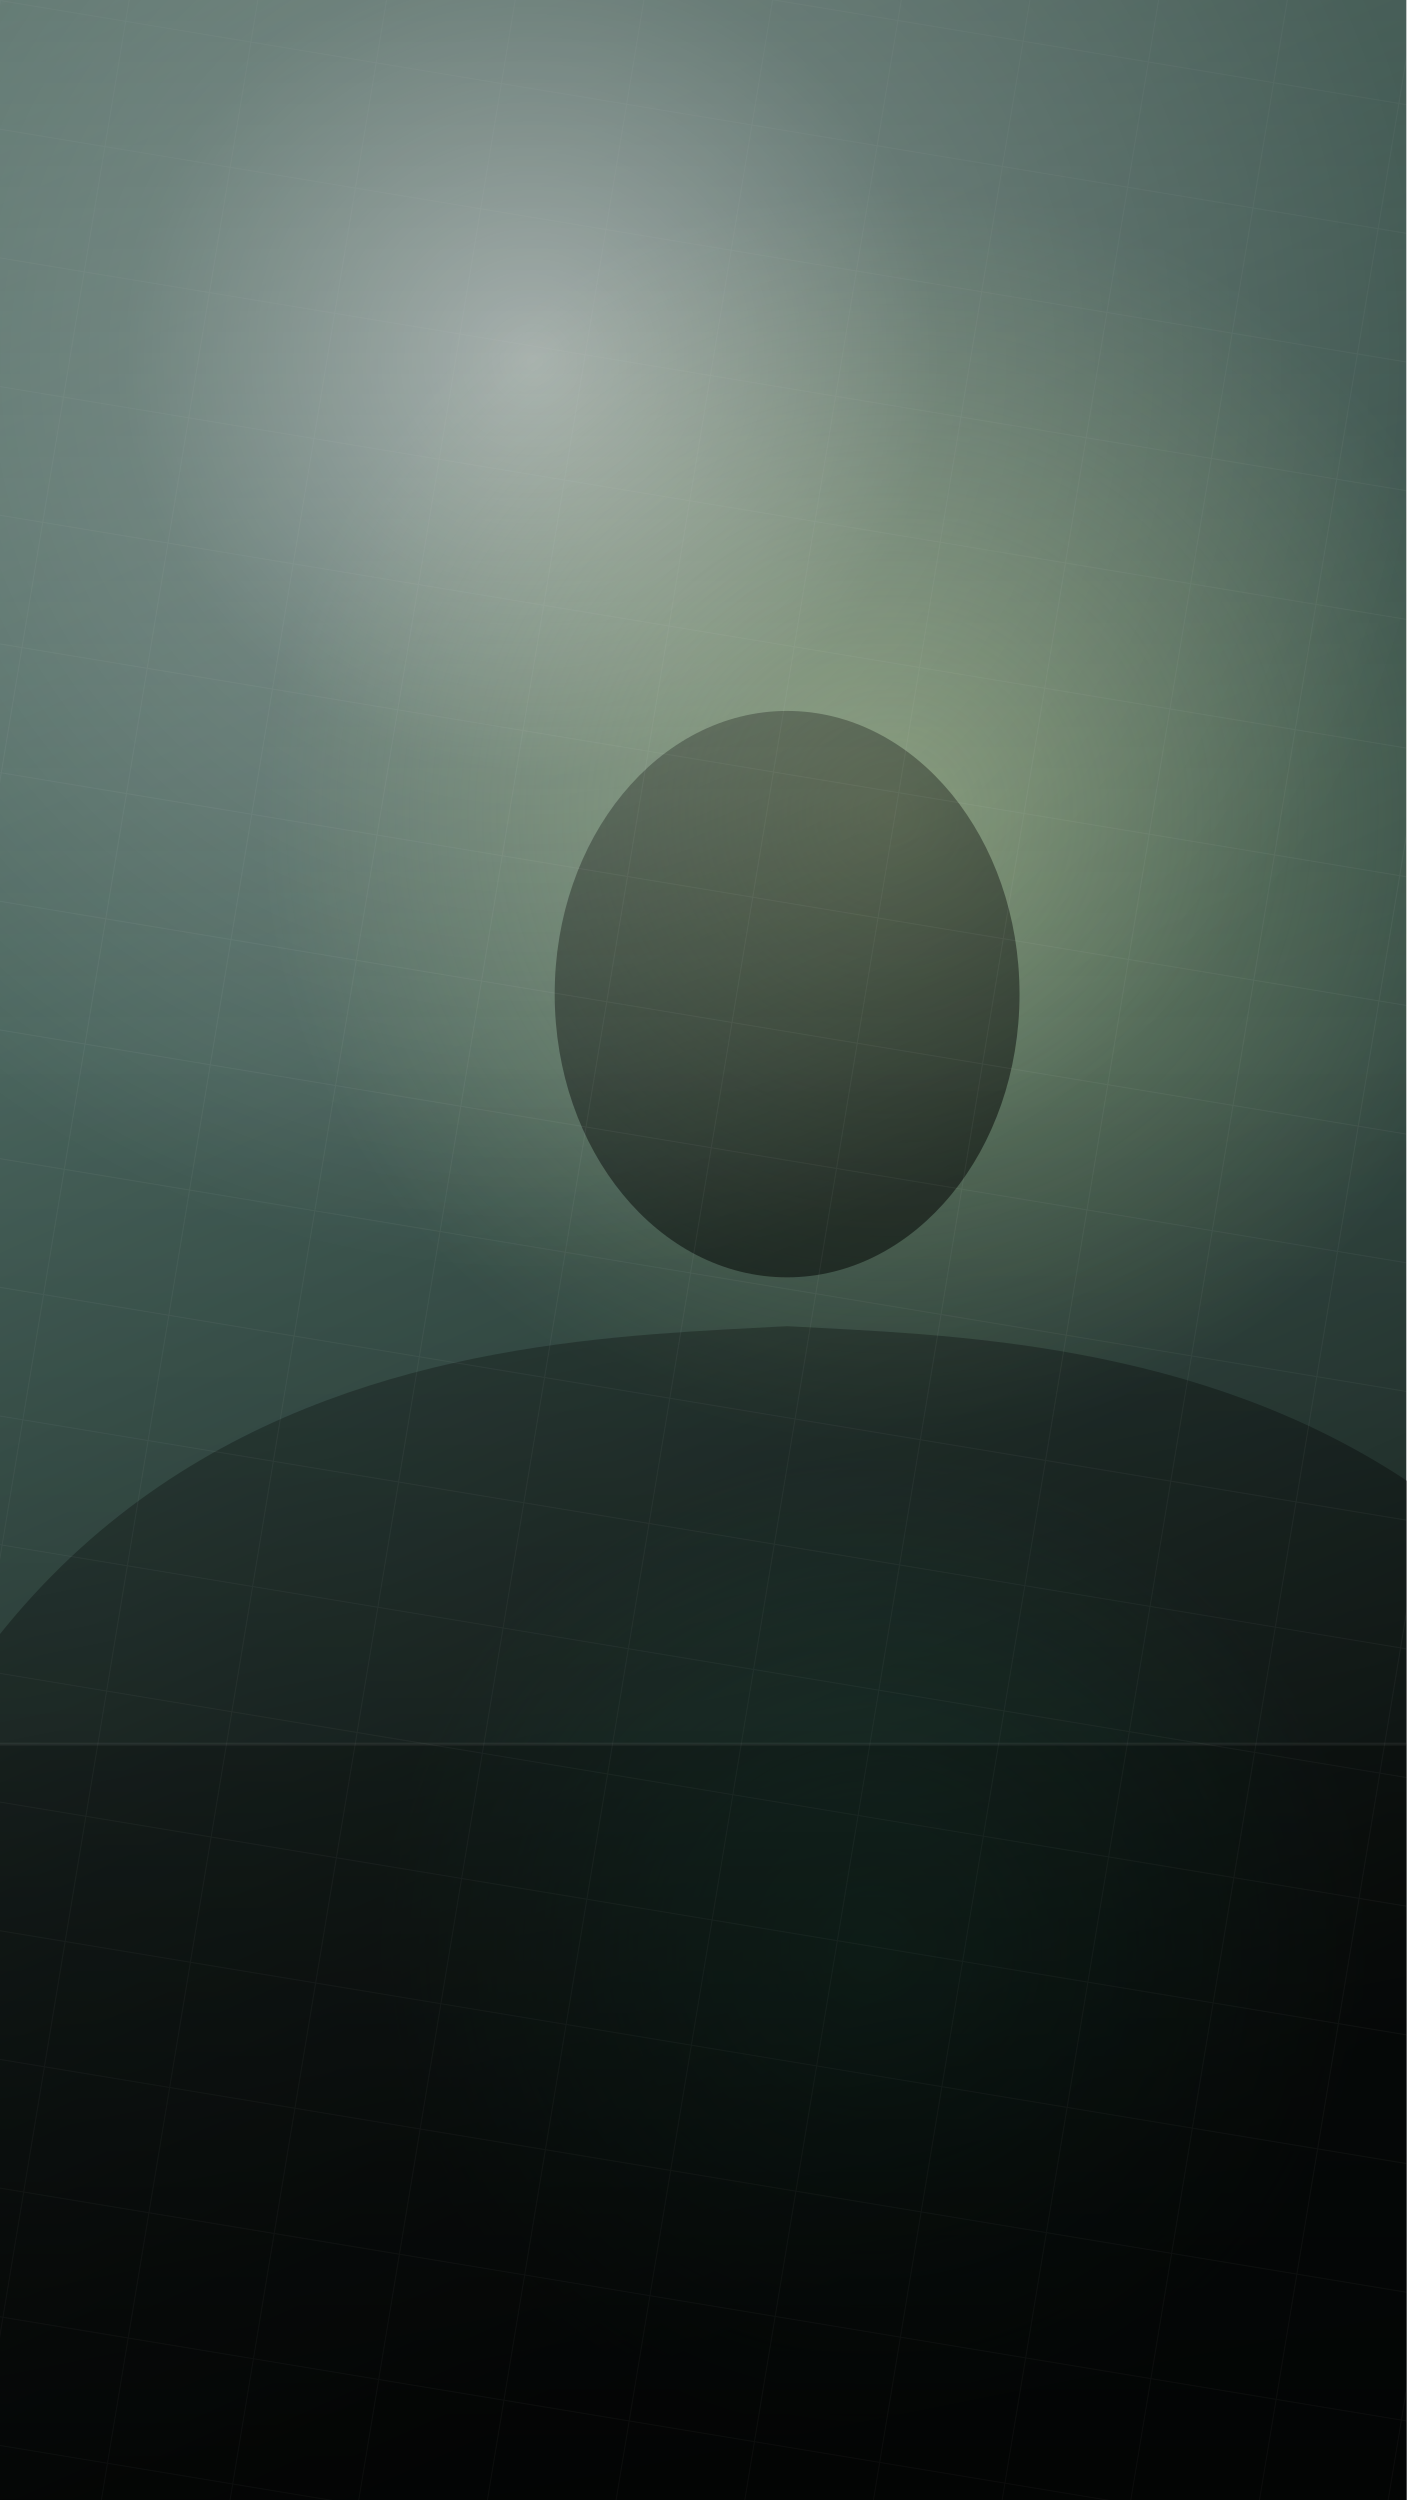
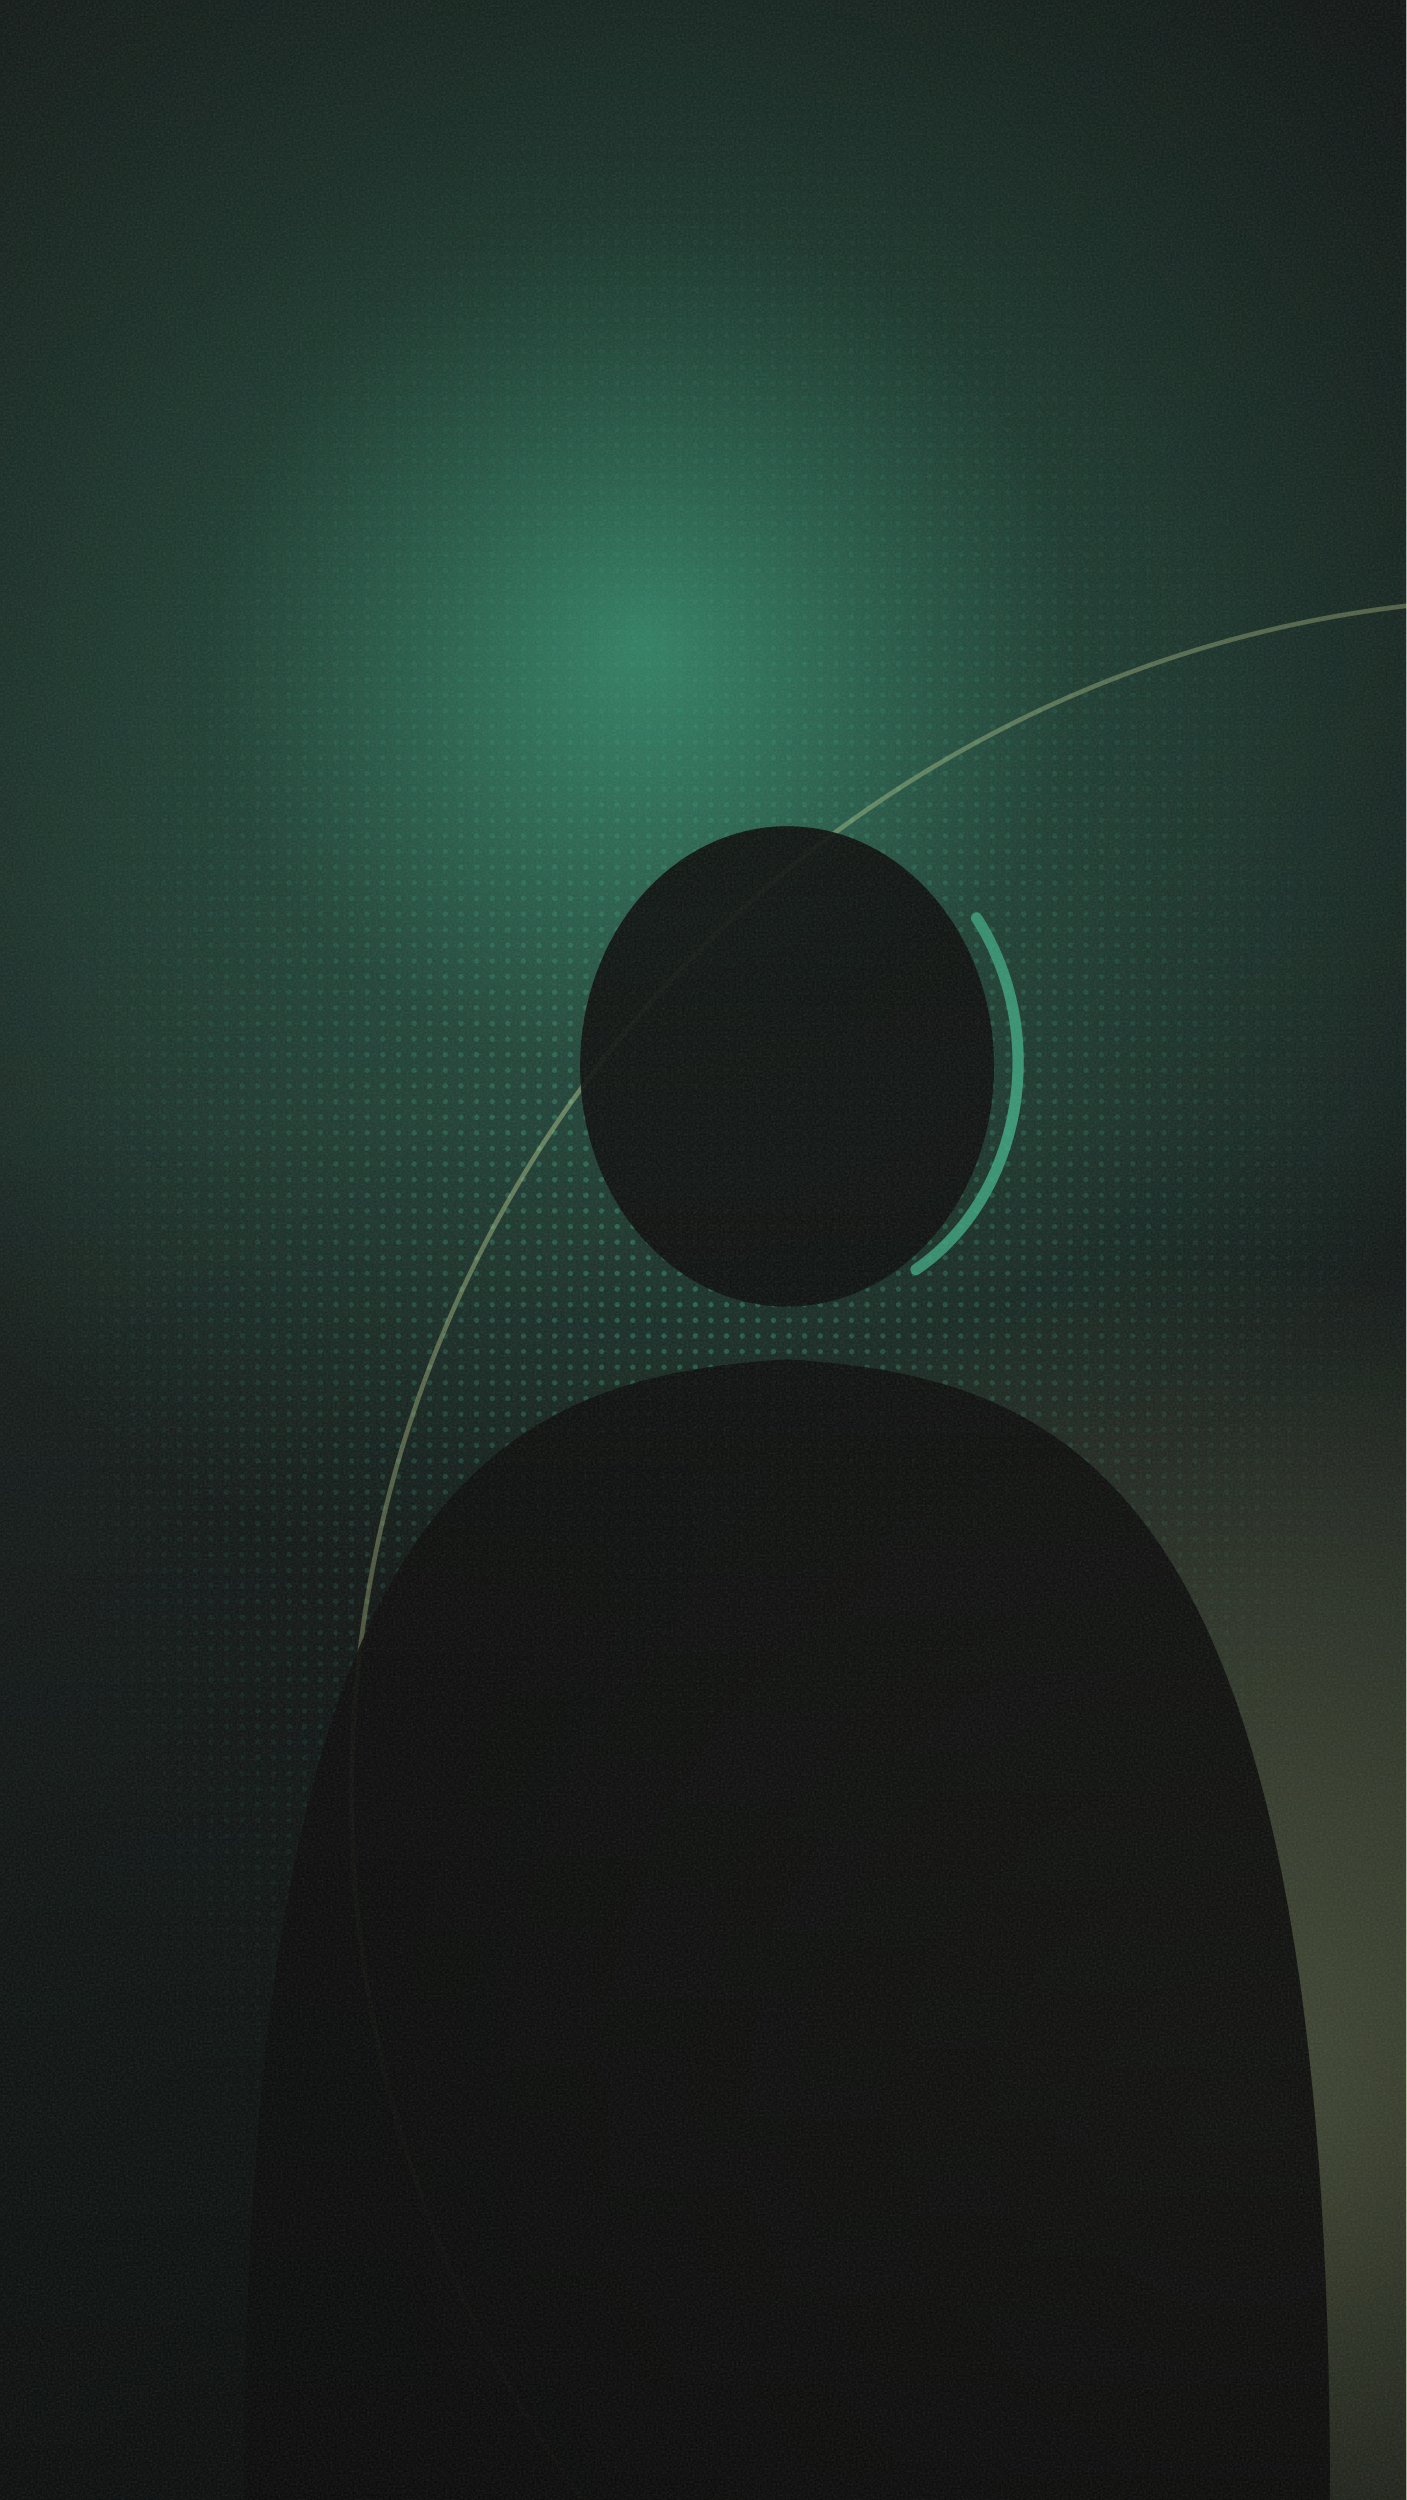
<svg xmlns="http://www.w3.org/2000/svg" width="720" height="1280" viewBox="0 0 720 1280">
  <defs>
-     <linearGradient id="wall" x1="0" y1="0" x2="0.25" y2="1">
-       <stop offset="0" stop-color="#6f8f86" />
-       <stop offset="0.55" stop-color="#3b544d" />
-       <stop offset="1" stop-color="#141d1a" />
+     <linearGradient id="a8157bg" x1="0" y1="0" x2="0.35" y2="1">
+       <stop offset="0" stop-color="#18211e" />
+       <stop offset="1" stop-color="#0d1412" />
    </linearGradient>
-     <linearGradient id="floor" x1="0" y1="0" x2="0" y2="1">
-       <stop offset="0" stop-color="#000000" stop-opacity="0.22" />
-       <stop offset="1" stop-color="#000000" stop-opacity="0.5" />
-     </linearGradient>
-     <radialGradient id="key">
-       <stop offset="0" stop-color="#ffffff" stop-opacity="0.62" />
-       <stop offset="0.45" stop-color="#ffffff" stop-opacity="0.2" />
-       <stop offset="1" stop-color="#ffffff" stop-opacity="0" />
+     <radialGradient id="a8157key">
+       <stop offset="0" stop-color="#3fae86" stop-opacity="0.85" />
+       <stop offset="0.45" stop-color="#3fae86" stop-opacity="0.28" />
+       <stop offset="1" stop-color="#3fae86" stop-opacity="0" />
    </radialGradient>
-     <radialGradient id="rim">
-       <stop offset="0" stop-color="#ecfdad" stop-opacity="0.34" />
+     <radialGradient id="a8157wash">
+       <stop offset="0" stop-color="#ecfdad" stop-opacity="0.4" />
      <stop offset="1" stop-color="#ecfdad" stop-opacity="0" />
    </radialGradient>
-     <radialGradient id="kiss">
-       <stop offset="0" stop-color="#3fae86" stop-opacity="0.3" />
-       <stop offset="1" stop-color="#3fae86" stop-opacity="0" />
+     <radialGradient id="a8157dotmask">
+       <stop offset="0" stop-color="#fff" stop-opacity="0.9" />
+       <stop offset="1" stop-color="#fff" stop-opacity="0" />
    </radialGradient>
-     <linearGradient id="subject" x1="0" y1="0" x2="0.35" y2="1">
-       <stop offset="0" stop-color="#000000" stop-opacity="0.24" />
-       <stop offset="1" stop-color="#000000" stop-opacity="0.5" />
+     <mask id="a8157dm">
+       <rect width="720" height="1280" fill="url(#a8157dotmask)" />
+     </mask>
+     <pattern id="a8157dots" width="8" height="8" patternUnits="userSpaceOnUse">
+       <circle cx="4" cy="4" r="1.36" fill="#3fae86" fill-opacity="0.5" />
+     </pattern>
+     <linearGradient id="a8157vig" x1="0" y1="0" x2="0" y2="1">
+       <stop offset="0" stop-color="#000" stop-opacity="0.4" />
+       <stop offset="0.45" stop-color="#000" stop-opacity="0" />
+       <stop offset="1" stop-color="#000" stop-opacity="0.55" />
    </linearGradient>
-     <linearGradient id="vig" x1="0" y1="0" x2="0" y2="1">
-       <stop offset="0" stop-color="#000000" stop-opacity="0.2" />
-       <stop offset="0.42" stop-color="#000000" stop-opacity="0" />
-       <stop offset="1" stop-color="#000000" stop-opacity="0.34" />
-     </linearGradient>
-     <pattern id="grain" width="65" height="65" patternUnits="userSpaceOnUse" patternTransform="rotate(9.4)">
-       <path d="M0 0H65M0 0V65" stroke="#ffffff" stroke-opacity="0.045" stroke-width="1" />
-     </pattern>
+     <filter id="a8157grain" x="0" y="0" width="100%" height="100%">
+       <feTurbulence type="fractalNoise" baseFrequency="0.9" numOctaves="2" seed="10" result="n" />
+       <feColorMatrix in="n" type="saturate" values="0" />
+     </filter>
  </defs>
-   <rect width="720" height="1280" fill="url(#wall)" />
-   <circle cx="273" cy="185" r="465" fill="url(#key)" />
-   <circle cx="456" cy="417" r="325" fill="url(#rim)" />
-   <circle cx="447" cy="998" r="256" fill="url(#kiss)" />
-   <rect y="893" width="720" height="387" fill="url(#floor)" />
-   <path d="M0 893H720" stroke="#ffffff" stroke-opacity="0.12" stroke-width="1.5" />
-   <g fill="url(#subject)">
-     <ellipse cx="403" cy="509" rx="119" ry="145" />
-     <path d="M-119 1280              C-119 688               242 688               403 679              C564 688               925 688               925 1280Z" />
+   <rect width="720" height="1280" fill="url(#a8157bg)" />
+   <circle cx="330" cy="331" r="487" fill="url(#a8157key)" />
+   <circle cx="634" cy="1088" r="439" fill="url(#a8157wash)" />
+   <g mask="url(#a8157dm)">
+     <rect width="720" height="1280" fill="url(#a8157dots)" />
  </g>
-   <rect width="720" height="1280" fill="url(#grain)" />
-   <rect width="720" height="1280" fill="url(#vig)" />
+   <circle cx="792" cy="918" r="612" fill="none" stroke="#ecfdad" stroke-opacity="0.35" stroke-width="2.4" />
+   <g>
+     <path d="M125 1280              C125 768               250 705               403 696              C556 705               681 768               681 1280Z" fill="#0b0c0a" fill-opacity="0.9" />
+     <ellipse cx="403" cy="546" rx="106" ry="123" fill="#0b0c0a" fill-opacity="0.9" />
+     <path d="M500 470              A106 123 0 0 1 469 650" fill="none" stroke="#3fae86" stroke-opacity="0.8" stroke-width="5.8" stroke-linecap="round" />
+   </g>
+   <rect width="720" height="1280" fill="url(#a8157vig)" />
+   <g opacity="0.14" filter="url(#a8157grain)">
+     <rect width="720" height="1280" />
+   </g>
</svg>
